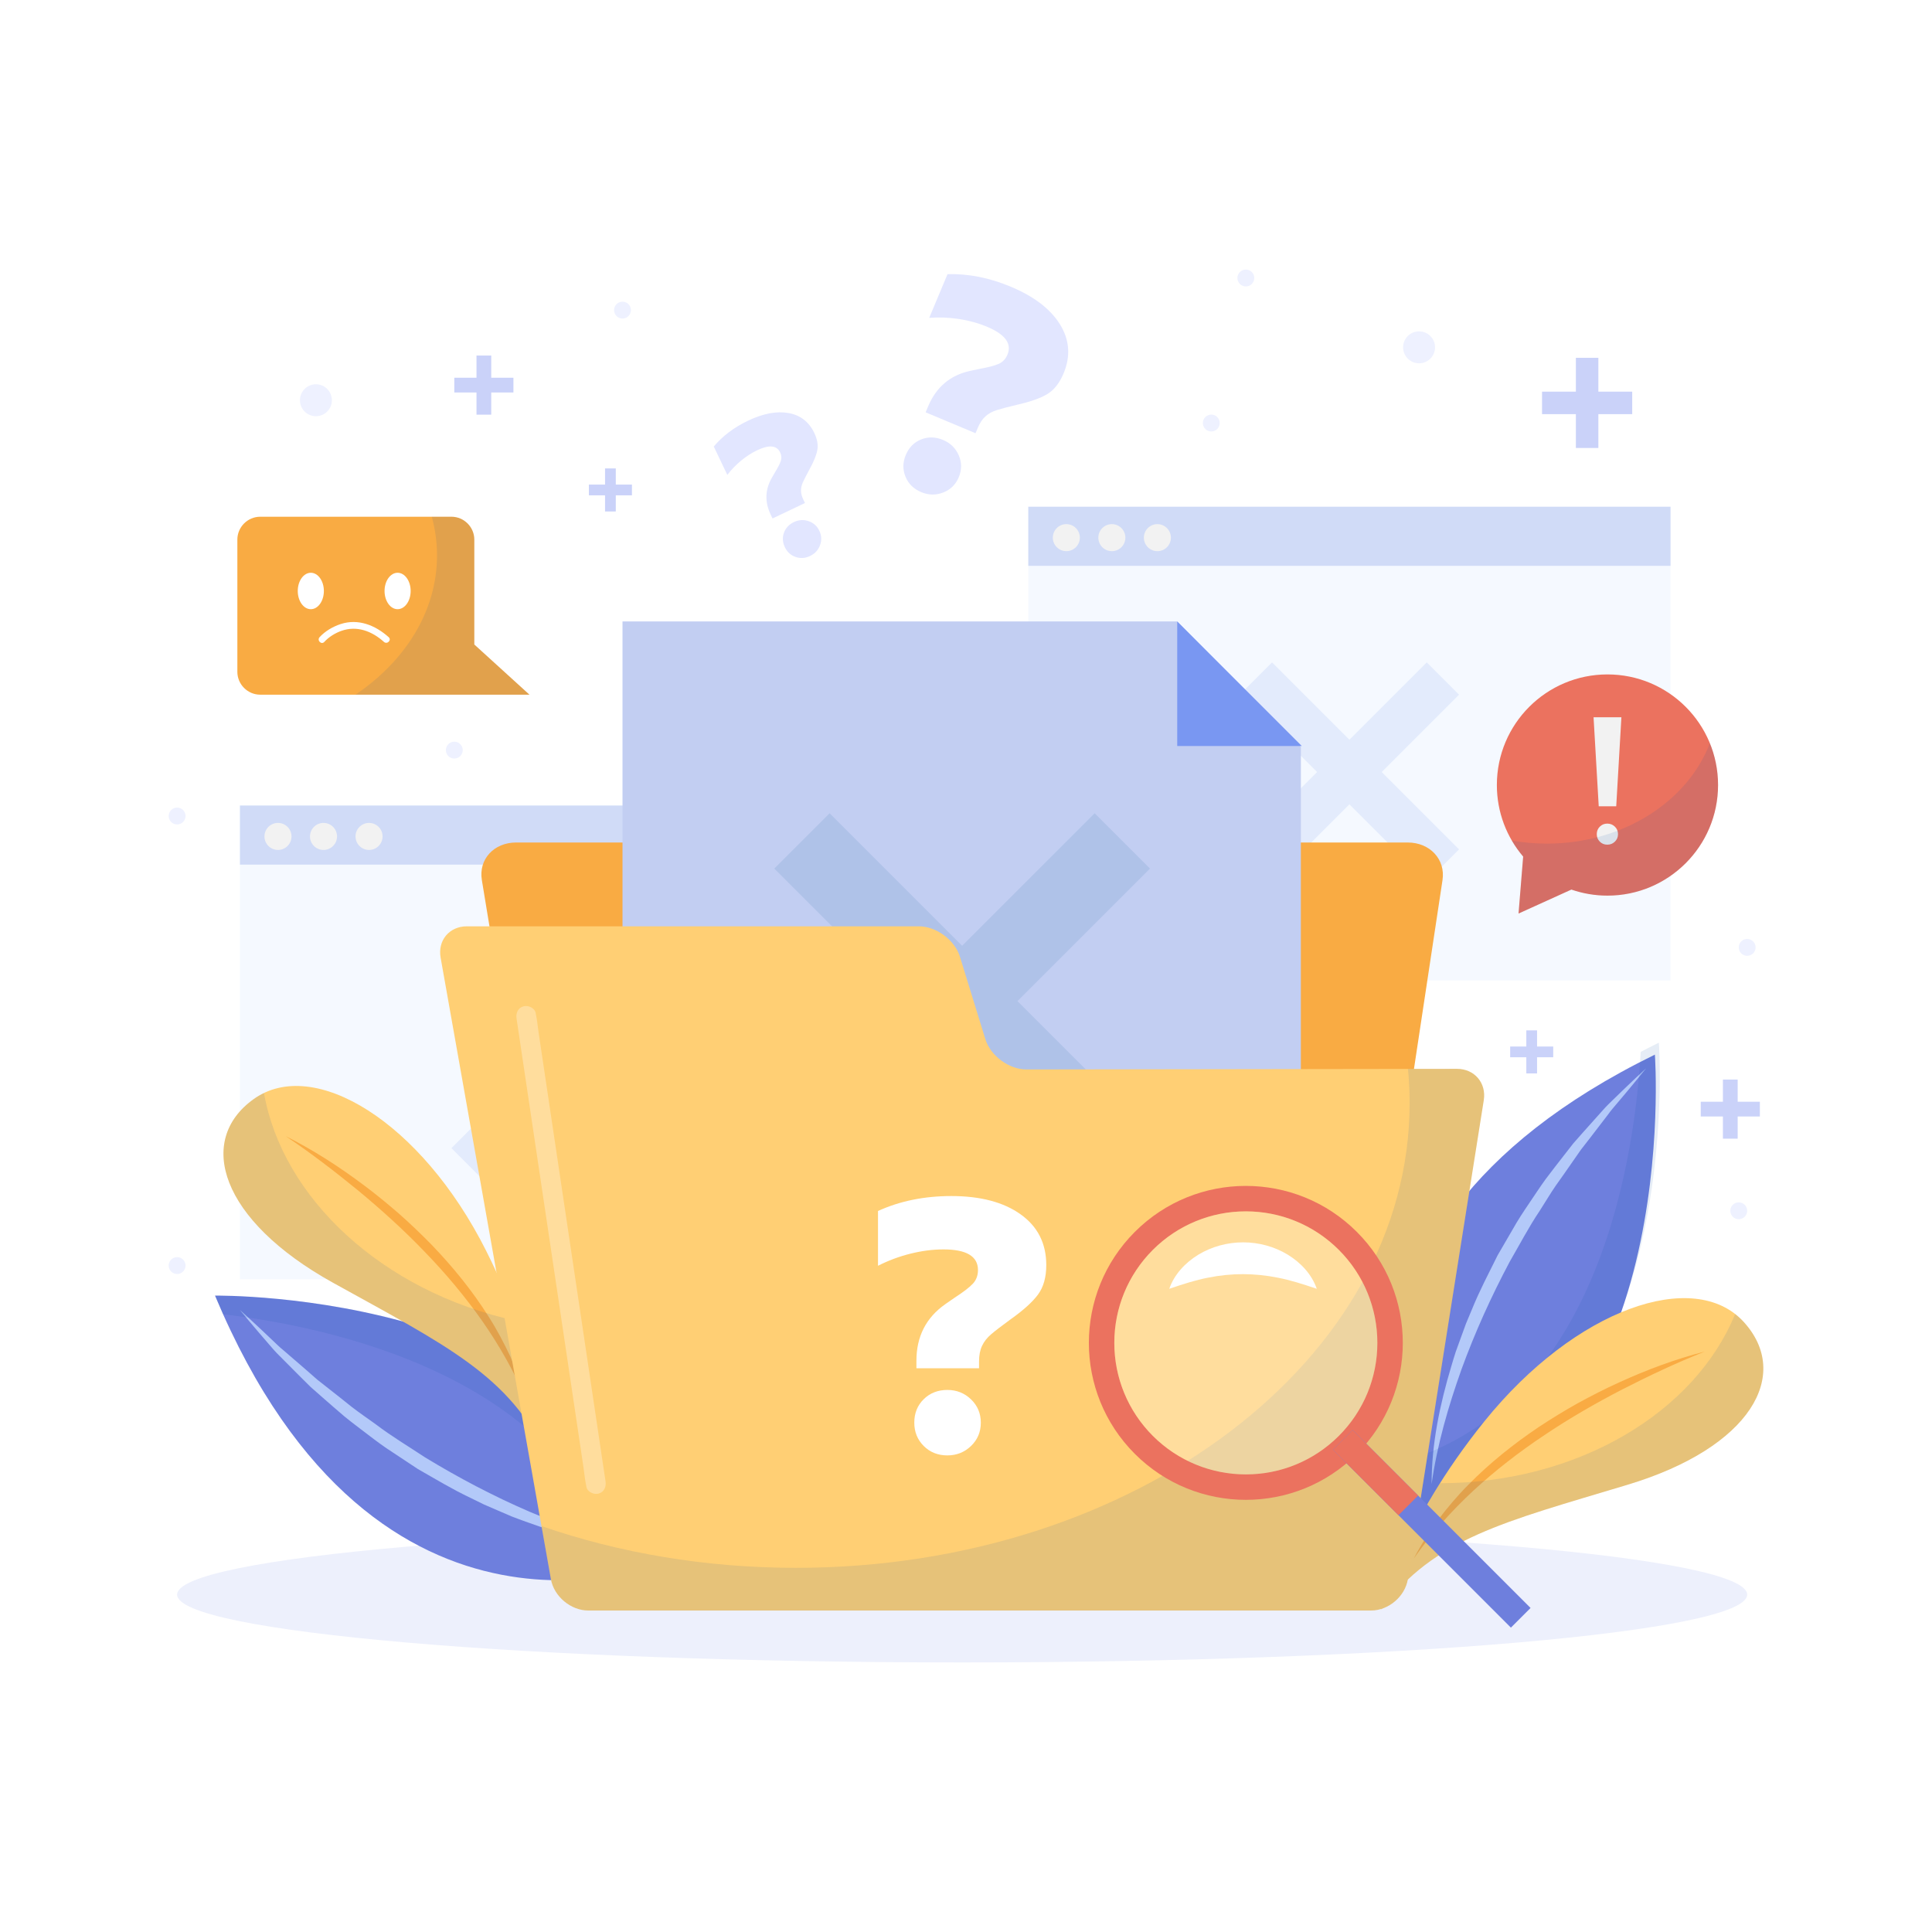
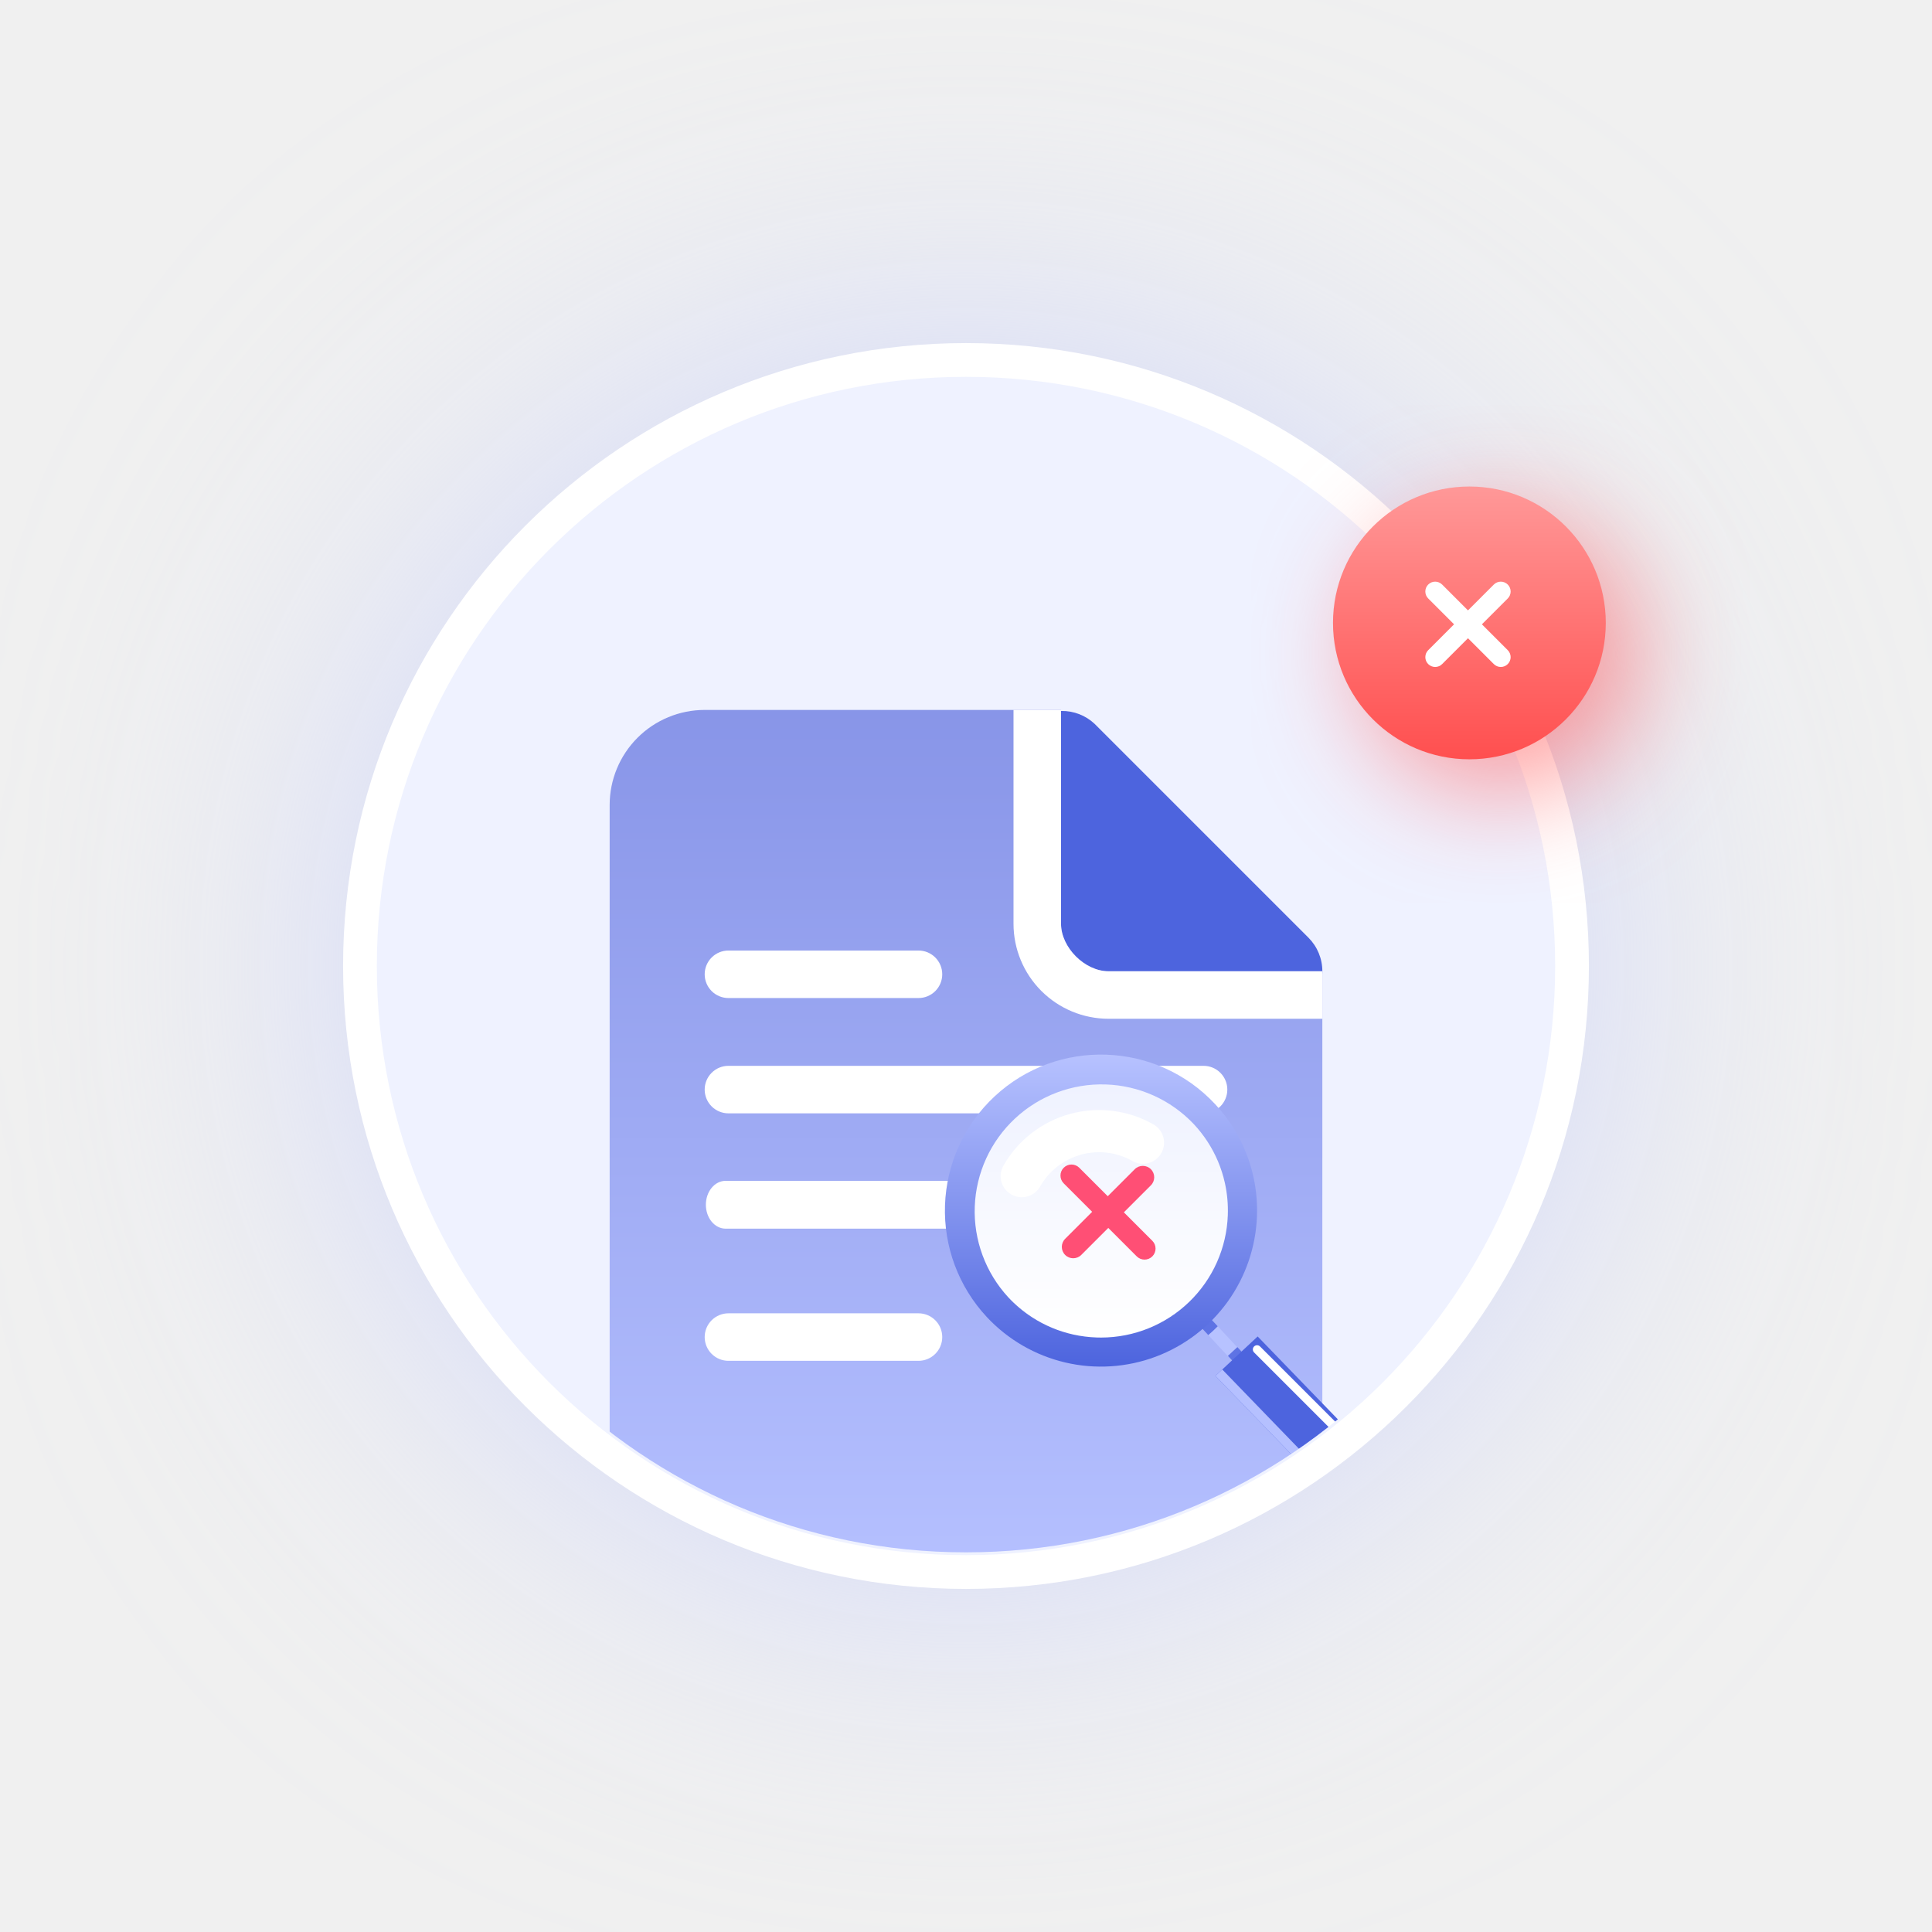
- <svg xmlns="http://www.w3.org/2000/svg" version="1.1" x="0px" y="0px" viewBox="0 0 500 500" style="enable-background:new 0 0 500 500;" xml:space="preserve">
-   <g id="BACKGROUND">
-     <rect style="fill:#FFFFFF;" width="500" height="500" />
+ <svg xmlns="http://www.w3.org/2000/svg" width="687" height="687" viewBox="0 0 687 687" fill="none">
+   <g filter="url(#filter0_f_104_245)">
+     <circle cx="343.5" cy="343.5" r="193.5" fill="#C1CBFF" />
  </g>
-   <g id="OBJECTS">
-     <g>
-       <g>
-         <g>
-           <rect x="62.099" y="208.47" style="fill:#F5F9FF;" width="166.199" height="122.601" />
-           <rect x="62.099" y="208.47" style="fill:#D0DBF7;" width="166.199" height="15.292" />
-         </g>
-         <g>
-           <path style="fill:#F2F2F2;" d="M75.441,216.468c0,1.933-1.567,3.499-3.499,3.499c-1.933,0-3.499-1.567-3.499-3.499      s1.567-3.499,3.499-3.499C73.874,212.969,75.441,214.536,75.441,216.468z" />
-           <path style="fill:#F2F2F2;" d="M87.224,216.468c0,1.933-1.567,3.499-3.499,3.499s-3.499-1.567-3.499-3.499      s1.567-3.499,3.499-3.499S87.224,214.536,87.224,216.468z" />
-           <path style="fill:#F2F2F2;" d="M99.007,216.468c0,1.933-1.567,3.499-3.499,3.499c-1.933,0-3.499-1.567-3.499-3.499      s1.567-3.499,3.499-3.499C97.441,212.969,99.007,214.536,99.007,216.468z" />
-         </g>
-         <polygon style="fill:#E3EBFC;" points="173.573,257.108 165.217,248.753 145.199,268.77 125.18,248.753 116.824,257.108      136.843,277.126 116.824,297.143 125.18,305.499 145.199,285.481 165.217,305.499 173.573,297.143 153.554,277.126    " />
-       </g>
-       <g>
-         <g>
-           <rect x="266.123" y="131.145" style="fill:#F5F9FF;" width="166.199" height="122.601" />
-           <rect x="266.123" y="131.145" style="fill:#D0DBF7;" width="166.199" height="15.292" />
-         </g>
-         <g>
-           <path style="fill:#F2F2F2;" d="M279.465,139.143c0,1.933-1.567,3.499-3.499,3.499c-1.933,0-3.499-1.567-3.499-3.499      s1.567-3.499,3.499-3.499C277.898,135.644,279.465,137.21,279.465,139.143z" />
-           <path style="fill:#F2F2F2;" d="M291.248,139.143c0,1.933-1.567,3.499-3.499,3.499c-1.933,0-3.499-1.567-3.499-3.499      s1.567-3.499,3.499-3.499C289.681,135.644,291.248,137.21,291.248,139.143z" />
-           <path style="fill:#F2F2F2;" d="M303.031,139.143c0,1.933-1.567,3.499-3.499,3.499c-1.933,0-3.499-1.567-3.499-3.499      s1.567-3.499,3.499-3.499C301.464,135.644,303.031,137.21,303.031,139.143z" />
-         </g>
-         <polygon style="fill:#E3EBFC;" points="377.596,179.783 369.241,171.427 349.222,191.445 329.203,171.427 320.848,179.783      340.866,199.8 320.848,219.818 329.203,228.173 349.222,208.156 369.241,228.173 377.596,219.818 357.578,199.8    " />
-       </g>
+   <circle cx="343.5" cy="343.5" r="215.5" fill="#EFF2FF" stroke="white" stroke-width="12" />
+   <mask id="mask0_104_245" style="mask-type:alpha" maskUnits="userSpaceOnUse" x="135" y="135" width="417" height="417">
+     <circle cx="343.5" cy="343.5" r="208.5" fill="white" />
+   </mask>
+   <g mask="url(#mask0_104_245)">
+     <mask id="mask1_104_245" style="mask-type:luminance" maskUnits="userSpaceOnUse" x="183" y="244" width="321" height="321">
+       <path d="M183 244H504V565H183V244Z" fill="white" />
+     </mask>
+     <g mask="url(#mask1_104_245)">
+       <path d="M465.269 333.424L389.242 257.398C386.043 254.388 381.797 252.742 377.404 252.809C373.012 252.876 368.818 254.65 365.711 257.756C362.605 260.862 360.829 265.055 360.76 269.447C360.692 273.84 362.336 278.086 365.345 281.287L332.746 313.885L408.773 389.912L441.371 357.313C444.539 360.482 448.836 362.263 453.317 362.264C455.536 362.264 457.733 361.828 459.783 360.979C461.833 360.13 463.695 358.886 465.265 357.317C466.834 355.749 468.079 353.887 468.928 351.837C469.777 349.787 470.215 347.59 470.215 345.372C470.216 343.153 469.779 340.956 468.93 338.906C468.082 336.856 466.837 334.993 465.269 333.424Z" fill="#4D64DE" />
+       <path d="M377.289 252.447H250.579C241.617 252.447 233.023 256.007 226.686 262.344C220.349 268.681 216.789 277.275 216.789 286.237V522.763C216.789 531.725 220.349 540.319 226.686 546.656C233.023 552.993 241.617 556.553 250.579 556.553H436.421C445.383 556.553 453.977 552.993 460.314 546.656C466.651 540.319 470.211 531.725 470.211 522.763V345.369H394.184C385.737 345.369 377.289 336.921 377.289 328.474V252.447Z" fill="url(#paint0_linear_104_245)" />
+       <path d="M377.289 252.448H360.395V328.474C360.395 337.435 363.955 346.03 370.291 352.367C376.628 358.703 385.223 362.263 394.184 362.263H470.21V345.369H394.184C385.737 345.369 377.289 336.921 377.289 328.474V252.448Z" fill="white" />
+       <path d="M335.053 346.447C335.053 348.688 334.163 350.836 332.578 352.421C330.994 354.005 328.846 354.895 326.605 354.895H259.026C256.786 354.895 254.637 354.005 253.053 352.421C251.469 350.836 250.579 348.688 250.579 346.447C250.579 344.207 251.469 342.058 253.053 340.474C254.637 338.89 256.786 338 259.026 338H326.605C328.846 338 330.994 338.89 332.578 340.474C334.163 342.058 335.053 344.207 335.053 346.447Z" fill="white" />
+       <path d="M335.053 475.447C335.053 477.688 334.163 479.836 332.578 481.421C330.994 483.005 328.846 483.895 326.605 483.895H259.026C256.786 483.895 254.637 483.005 253.053 481.421C251.469 479.836 250.579 477.688 250.579 475.447C250.579 473.207 251.469 471.058 253.053 469.474C254.637 467.89 256.786 467 259.026 467H326.605C328.846 467 330.994 467.89 332.578 469.474C334.163 471.058 335.053 473.207 335.053 475.447Z" fill="white" />
+       <path d="M436.421 387.447C436.421 389.688 435.531 391.836 433.947 393.421C432.363 395.005 430.214 395.895 427.974 395.895H259.026C256.786 395.895 254.637 395.005 253.053 393.421C251.469 391.836 250.579 389.688 250.579 387.447C250.579 385.207 251.469 383.058 253.053 381.474C254.637 379.89 256.786 379 259.026 379H427.974C430.214 379 432.363 379.89 433.947 381.474C435.531 383.058 436.421 385.207 436.421 387.447Z" fill="white" />
+       <path d="M405 428.395C405 430.649 404.262 432.811 402.95 434.405C401.637 435.999 399.857 436.895 398 436.895H258C256.143 436.895 254.363 435.999 253.05 434.405C251.737 432.811 251 430.649 251 428.395C251 426.14 251.737 423.978 253.05 422.384C254.363 420.79 256.143 419.895 258 419.895H398C399.857 419.895 401.637 420.79 402.95 422.384C404.262 423.978 405 426.14 405 428.395Z" fill="white" />
    </g>
-     <ellipse style="fill:#EDF0FC;" cx="249.001" cy="412.683" rx="203.165" ry="17.555" />
-     <g>
-       <g>
-         <path style="fill:#E2E6FF;" d="M199.452,133.181c-1.547-3.243-1.465-6.385,0.245-9.426l0.831-1.449     c0.813-1.324,1.332-2.342,1.558-3.055c0.225-0.712,0.165-1.435-0.184-2.166c-0.88-1.844-2.863-2.03-5.946-0.559     c-1.43,0.682-2.818,1.579-4.162,2.688c-1.343,1.109-2.532,2.34-3.566,3.691l-3.503-7.343c2.287-2.73,5.244-4.96,8.868-6.689     c3.91-1.866,7.401-2.526,10.47-1.98c3.07,0.546,5.295,2.264,6.675,5.157c0.774,1.621,1.034,3.107,0.781,4.457     c-0.254,1.351-0.96,3.063-2.116,5.136c-0.766,1.42-1.311,2.489-1.631,3.208c-0.32,0.719-0.48,1.428-0.476,2.129     c0.003,0.702,0.201,1.466,0.595,2.291l0.433,0.907l-8.393,4.004L199.452,133.181z M205.879,144.135     c-1.245-0.44-2.163-1.281-2.755-2.52c-0.606-1.271-0.686-2.521-0.237-3.75c0.447-1.228,1.308-2.146,2.579-2.752     c1.24-0.592,2.498-0.675,3.774-0.25c1.276,0.427,2.21,1.258,2.801,2.498c0.592,1.24,0.651,2.49,0.179,3.749     c-0.473,1.259-1.329,2.185-2.569,2.776C208.381,144.492,207.122,144.576,205.879,144.135z" />
-       </g>
-       <g>
-         <path style="fill:#E2E6FF;" d="M240.199,105.171c2.09-4.99,5.7-8.049,10.83-9.179l2.461-0.521     c2.301-0.415,3.966-0.854,4.993-1.315c1.025-0.461,1.776-1.254,2.248-2.379c1.188-2.837-0.592-5.25-5.336-7.238     c-2.201-0.922-4.599-1.581-7.193-1.977c-2.592-0.397-5.168-0.496-7.721-0.303l4.733-11.299c5.36-0.17,10.829,0.914,16.405,3.25     c6.017,2.52,10.259,5.778,12.725,9.771c2.467,3.995,2.768,8.217,0.904,12.668c-1.045,2.495-2.452,4.277-4.222,5.347     c-1.772,1.069-4.402,1.994-7.89,2.775c-2.364,0.563-4.11,1.025-5.239,1.386c-1.128,0.362-2.085,0.894-2.869,1.601     c-0.786,0.707-1.444,1.696-1.976,2.966l-0.584,1.395l-12.914-5.409L240.199,105.171z M234.344,123.374     c-0.755-1.839-0.731-3.713,0.068-5.621c0.819-1.956,2.143-3.299,3.974-4.028c1.827-0.73,3.721-0.684,5.677,0.135     c1.908,0.799,3.263,2.129,4.066,3.988c0.8,1.86,0.803,3.744,0.004,5.651s-2.144,3.228-4.031,3.961     c-1.888,0.732-3.786,0.699-5.694-0.1C236.452,126.542,235.095,125.212,234.344,123.374z" />
-       </g>
-     </g>
-     <g>
-       <polygon style="fill:#CAD2F9;" points="449.708,285.13 449.708,279.389 445.891,279.389 445.891,285.13 440.15,285.13     440.15,288.947 445.891,288.947 445.891,294.688 449.708,294.688 449.708,288.947 455.45,288.947 455.45,285.13   " />
-       <polygon style="fill:#CAD2F9;" points="413.658,101.36 413.658,92.604 407.837,92.604 407.837,101.36 399.081,101.36     399.081,107.181 407.837,107.181 407.837,115.937 413.658,115.937 413.658,107.181 422.415,107.181 422.415,101.36   " />
-       <polygon style="fill:#CAD2F9;" points="397.791,270.839 397.791,266.658 395.011,266.658 395.011,270.839 390.83,270.839     390.83,273.619 395.011,273.619 395.011,277.8 397.791,277.8 397.791,273.619 401.972,273.619 401.972,270.839   " />
-       <polygon style="fill:#CAD2F9;" points="159.364,125.409 159.364,121.228 156.584,121.228 156.584,125.409 152.403,125.409     152.403,128.189 156.584,128.189 156.584,132.37 159.364,132.37 159.364,128.189 163.545,128.189 163.545,125.409   " />
-       <polygon style="fill:#CAD2F9;" points="127.133,97.758 127.133,92.016 123.316,92.016 123.316,97.758 117.575,97.758     117.575,101.574 123.316,101.574 123.316,107.315 127.133,107.315 127.133,101.574 132.875,101.574 132.875,97.758   " />
-     </g>
-     <g>
-       <path style="fill:#EEF1FF;" d="M315.663,109.479c0,1.206-0.977,2.183-2.183,2.183c-1.206,0-2.183-0.978-2.183-2.183    c0-1.206,0.978-2.183,2.183-2.183C314.686,107.296,315.663,108.273,315.663,109.479z" />
-       <path style="fill:#EEF1FF;" d="M324.604,71.944c0,1.206-0.978,2.183-2.183,2.183c-1.206,0-2.183-0.978-2.183-2.183    c0-1.206,0.977-2.183,2.183-2.183C323.626,69.761,324.604,70.739,324.604,71.944z" />
-       <circle style="fill:#EEF1FF;" cx="367.255" cy="89.89" r="4.134" />
-       <path style="fill:#EEF1FF;" d="M454.349,245.183c0,1.206-0.977,2.183-2.183,2.183c-1.206,0-2.183-0.978-2.183-2.183    c0-1.206,0.977-2.183,2.183-2.183C453.372,242.999,454.349,243.977,454.349,245.183z" />
-       <path style="fill:#EEF1FF;" d="M452.166,313.347c0,1.206-0.978,2.183-2.183,2.183c-1.206,0-2.183-0.978-2.183-2.183    c0-1.206,0.977-2.183,2.183-2.183C451.189,311.164,452.166,312.141,452.166,313.347z" />
-       <path style="fill:#EEF1FF;" d="M119.758,194.127c0,1.206-0.978,2.183-2.183,2.183c-1.206,0-2.183-0.977-2.183-2.183    c0-1.206,0.977-2.183,2.183-2.183C118.781,191.944,119.758,192.921,119.758,194.127z" />
-       <circle style="fill:#EEF1FF;" cx="81.76" cy="103.581" r="4.134" />
-       <path style="fill:#EEF1FF;" d="M163.286,80.257c0,1.206-0.977,2.183-2.183,2.183c-1.206,0-2.183-0.977-2.183-2.183    c0-1.206,0.978-2.183,2.183-2.183C162.309,78.074,163.286,79.051,163.286,80.257z" />
-       <path style="fill:#EEF1FF;" d="M48.019,211.185c0,1.206-0.977,2.183-2.183,2.183c-1.206,0-2.183-0.978-2.183-2.183    c0-1.206,0.978-2.183,2.183-2.183C47.041,209.002,48.019,209.979,48.019,211.185z" />
-       <path style="fill:#EEF1FF;" d="M48.019,327.529c0,1.206-0.977,2.183-2.183,2.183c-1.206,0-2.183-0.977-2.183-2.183    c0-1.206,0.978-2.183,2.183-2.183C47.041,325.345,48.019,326.323,48.019,327.529z" />
-     </g>
-     <g>
-       <g>
-         <path style="fill:#6E7FDD;" d="M366.333,393.272c0,0-36.178-72.329,61.95-120.335     C428.283,272.937,435.805,376.005,366.333,393.272z" />
-         <path style="fill:#B3C9F9;" d="M370.5,384.057c-0.025-10.34,2.136-20.612,5.113-30.522c0.383-1.239,0.723-2.494,1.141-3.721     l1.327-3.657l1.334-3.658l1.506-3.588c1.939-4.821,4.374-9.408,6.673-14.062l3.912-6.727c1.261-2.269,2.693-4.431,4.146-6.578     c1.468-2.137,2.859-4.325,4.388-6.415c1.56-2.068,3.145-4.117,4.739-6.156l2.388-3.058l2.566-2.912l5.168-5.777     c0.846-0.974,1.789-1.862,2.713-2.764l2.781-2.695c1.858-1.79,3.734-3.558,5.621-5.306c-1.62,2.012-3.251,4.004-4.9,5.974     l-2.48,2.945c-0.828,0.978-1.674,1.941-2.421,2.987l-4.677,6.098l-2.356,3.026l-2.194,3.146     c-1.453,2.103-2.915,4.196-4.402,6.269c-1.439,2.106-2.738,4.307-4.113,6.454c-2.854,4.232-5.2,8.766-7.761,13.169     c-4.783,8.996-8.999,18.287-12.485,27.872C374.811,364.003,371.941,373.855,370.5,384.057z" />
-         <path style="opacity:0.1;fill:#0046A0;" d="M424.611,272.225c-1.375,24.869-9.897,90.98-61.358,105.952     c1.856,7.505,4.109,12.009,4.109,12.009c69.472-17.267,61.95-120.335,61.95-120.335     C427.708,270.635,426.144,271.427,424.611,272.225z" />
-       </g>
-       <g>
-         <g>
-           <path style="fill:#FFCF74;" d="M357.48,416.552c0,0,5.148-22.024,26.681-48.714c23.593-29.241,54.357-39.762,67.129-25.707      c12.396,13.641,1.865,32.489-30.067,42.119C389.292,393.881,371.239,398.03,357.48,416.552z" />
-           <path style="fill:#F9AB43;" d="M441.179,349.788c-7.306,2.89-14.383,6.242-21.334,9.791      c-6.929,3.591-13.694,7.481-20.149,11.826c-6.476,4.308-12.64,9.077-18.358,14.346c-5.697,5.292-10.918,11.111-15.43,17.554      c1.82-3.485,3.969-6.804,6.295-10.001c2.401-3.135,4.947-6.181,7.745-8.984c5.541-5.665,11.77-10.624,18.328-15.04      c3.305-2.172,6.673-4.245,10.124-6.169c3.47-1.886,6.979-3.7,10.576-5.32C426.145,354.51,433.558,351.741,441.179,349.788z" />
-         </g>
-         <path style="opacity:0.1;fill:#0046A0;" d="M451.29,342.131c-0.692-0.762-1.447-1.438-2.241-2.056     c-10.358,25.37-40.623,43.745-76.374,43.782c-11.973,18.938-15.195,32.695-15.195,32.695     c13.759-18.522,31.812-22.671,63.743-32.302C453.155,374.619,463.687,355.772,451.29,342.131z" />
-       </g>
-       <g>
-         <path style="fill:#6E7FDD;" d="M172.159,404.182c0,0-74.319,31.891-116.51-68.875C55.65,335.308,158.981,333.82,172.159,404.182z     " />
-         <path style="fill:#B3C9F9;" d="M166.224,400.691c-10.323-0.58-20.451-3.336-30.171-6.887c-1.214-0.454-2.447-0.867-3.648-1.356     l-3.573-1.539l-3.573-1.546l-3.494-1.713c-4.7-2.218-9.137-4.916-13.648-7.484l-6.487-4.298     c-2.191-1.391-4.266-2.947-6.325-4.523c-2.047-1.59-4.151-3.107-6.147-4.756c-1.973-1.678-3.926-3.38-5.868-5.09l-2.913-2.562     l-2.757-2.732l-5.465-5.496c-0.923-0.902-1.754-1.894-2.601-2.87l-2.528-2.934c-1.679-1.96-3.333-3.936-4.969-5.922     c1.914,1.735,3.808,3.48,5.677,5.241l2.795,2.647c0.928,0.884,1.839,1.784,2.841,2.591l5.815,5.025l2.883,2.529l3.012,2.374     c2.014,1.574,4.018,3.155,6.002,4.761c2.019,1.56,4.14,2.985,6.202,4.483c4.058,3.096,8.447,5.703,12.693,8.517     c8.701,5.3,17.73,10.052,27.095,14.092C146.457,395.215,156.125,398.657,166.224,400.691z" />
-         <path style="opacity:0.1;fill:#0046A0;" d="M57.745,340.139c24.747,2.825,90.247,15.195,102.186,67.444     c7.6-1.415,12.229-3.4,12.229-3.4c-13.179-70.362-116.51-68.875-116.51-68.875C56.339,336.955,57.038,338.562,57.745,340.139z" />
-       </g>
-       <g>
-         <g>
-           <path style="fill:#FFCF74;" d="M141.595,377.032c0,0-0.362-22.615-15.748-53.263c-16.858-33.578-44.693-50.381-60.154-39.354      c-15.007,10.704-8.709,31.355,20.455,47.536C115.313,348.133,132.075,356.015,141.595,377.032z" />
-           <path style="fill:#F9AB43;" d="M73.951,294.043c6.527,4.373,12.733,9.15,18.773,14.091c6.01,4.978,11.797,10.214,17.184,15.828      c5.416,5.583,10.429,11.551,14.899,17.912c4.446,6.379,8.315,13.173,11.359,20.426c-1.04-3.792-2.436-7.491-4.032-11.108      c-1.682-3.572-3.524-7.089-5.664-10.421c-4.214-6.71-9.25-12.877-14.723-18.583c-2.77-2.823-5.622-5.563-8.586-8.175      c-2.992-2.579-6.036-5.095-9.208-7.441C87.642,301.845,80.985,297.567,73.951,294.043z" />
-         </g>
-         <path style="opacity:0.1;fill:#0046A0;" d="M65.693,284.416c0.838-0.598,1.719-1.098,2.626-1.534     c4.744,26.989,30.426,51.362,65.357,58.977c7.686,21.046,7.919,35.173,7.919,35.173c-9.52-21.017-26.283-28.9-55.447-45.08     C56.984,315.771,50.687,295.12,65.693,284.416z" />
-       </g>
-     </g>
-     <g>
-       <path style="fill:#F9AB43;" d="M347.449,398.927c-0.809,5.35-6.185,9.728-11.947,9.728H165.008c-5.762,0-11.197-4.37-12.078-9.71    l-28.229-171.197c-0.881-5.34,3.114-9.71,8.876-9.71h230.736c5.762,0,9.815,4.378,9.007,9.728L347.449,398.927z" />
-       <g>
-         <polygon style="fill:#C2CEF2;" points="304.667,160.833 161.103,160.833 161.103,363.08 336.664,363.08 336.664,193.299    " />
-         <polygon style="fill:#7997F2;" points="304.667,160.833 336.899,193.064 304.667,193.064    " />
-         <polygon style="fill:#AFC2E8;" points="297.615,224.788 283.3,210.473 249.001,244.769 214.702,210.473 200.386,224.788      234.685,259.085 200.386,293.382 214.702,307.698 249.001,273.401 283.3,307.698 297.615,293.382 263.317,259.085    " />
-       </g>
-       <g>
-         <path style="fill:#FFCF74;" d="M265.661,276.779c-4.527,0.006-9.322-3.529-10.656-7.855l-6.577-21.331     c-1.334-4.326-6.129-7.865-10.656-7.865H120.822c-4.527,0-7.583,3.647-6.792,8.104l28.547,160.863     c0.791,4.457,5.142,8.104,9.669,8.104h202.588c4.527,0,8.81-3.658,9.519-8.129l19.645-123.934     c0.709-4.471-2.415-8.125-6.942-8.119L265.661,276.779z" />
-         <g>
-           <path style="fill:#FFFFFF;" d="M237.169,352.167c0-6.262,2.486-11.142,7.458-14.642l2.394-1.656      c2.271-1.472,3.852-2.685,4.743-3.636c0.889-0.951,1.336-2.133,1.336-3.545c0-3.56-2.979-5.341-8.933-5.341      c-2.762,0-5.616,0.369-8.563,1.106c-2.945,0.736-5.739,1.781-8.378,3.13v-14.179c5.646-2.578,11.97-3.867,18.967-3.867      c7.55,0,13.536,1.581,17.954,4.742c4.42,3.162,6.629,7.535,6.629,13.12c0,3.131-0.706,5.662-2.117,7.596      c-1.413,1.934-3.807,4.097-7.182,6.491c-2.271,1.658-3.93,2.932-4.973,3.822c-1.043,0.891-1.826,1.887-2.347,2.992      c-0.523,1.106-0.783,2.456-0.783,4.05v1.751h-16.206V352.167z M239.058,374.218c-1.628-1.626-2.441-3.637-2.441-6.031      c0-2.454,0.813-4.48,2.441-6.077c1.624-1.596,3.667-2.394,6.122-2.394c2.394,0,4.435,0.813,6.124,2.439      c1.686,1.628,2.532,3.637,2.532,6.031c0,2.394-0.845,4.405-2.532,6.031c-1.689,1.626-3.73,2.439-6.124,2.439      C242.725,376.657,240.682,375.844,239.058,374.218z" />
-         </g>
-         <path style="opacity:0.1;fill:#0046A0;" d="M377.055,276.616l-12.669,0.018c0.279,2.917,0.428,5.861,0.428,8.831     c0,66.435-71.104,120.291-158.814,120.291c-23.496,0-45.797-3.868-65.862-10.804l2.439,13.742     c0.791,4.457,5.142,8.104,9.669,8.104h202.588c4.527,0,8.81-3.658,9.519-8.129l19.645-123.934     C384.706,280.264,381.582,276.611,377.055,276.616z" />
-       </g>
-       <g style="opacity:0.3;">
-         <path style="fill:#FFFFFF;" d="M133.686,263.602c0.602,4.038,1.204,8.076,1.807,12.114c1.433,9.609,2.866,19.217,4.299,28.826     c1.745,11.702,3.49,23.403,5.235,35.104c1.498,10.046,2.996,20.091,4.494,30.137c0.498,3.338,0.995,6.675,1.493,10.013     c0.234,1.567,0.367,3.193,0.707,4.742c0.015,0.066,0.02,0.135,0.03,0.202c0.205,1.375,1.941,2.133,3.164,1.796     c1.473-0.405,2.002-1.785,1.796-3.164c-0.602-4.038-1.204-8.076-1.807-12.114c-1.433-9.609-2.866-19.217-4.299-28.826     c-1.745-11.701-3.49-23.403-5.235-35.104c-1.498-10.046-2.996-20.091-4.494-30.137c-0.498-3.338-0.995-6.675-1.493-10.013     c-0.234-1.567-0.367-3.193-0.707-4.742c-0.015-0.066-0.02-0.135-0.03-0.202c-0.205-1.375-1.941-2.133-3.164-1.796     C134.01,260.843,133.48,262.223,133.686,263.602L133.686,263.602z" />
-       </g>
-     </g>
-     <g>
-       <path style="fill:#EB725F;" d="M416.009,174.54c-15.808,0-28.623,12.815-28.623,28.623c0,7.065,2.565,13.528,6.807,18.52    l-1.196,14.738l13.676-6.2c2.927,1.01,6.066,1.566,9.336,1.566c15.808,0,28.623-12.815,28.623-28.623    S431.818,174.54,416.009,174.54z" />
-       <g>
-         <path style="fill:#F2F2F2;" d="M414.028,217.816c-0.523-0.524-0.785-1.17-0.785-1.94c0-0.77,0.262-1.416,0.785-1.94     c0.524-0.524,1.17-0.786,1.94-0.786c0.77,0,1.424,0.262,1.964,0.786c0.538,0.523,0.808,1.17,0.808,1.94     c0,0.77-0.271,1.417-0.808,1.94c-0.54,0.523-1.194,0.785-1.964,0.785C415.198,218.601,414.552,218.339,414.028,217.816z      M412.412,185.622h7.205l-1.339,23.049h-4.528L412.412,185.622z" />
-       </g>
-       <path style="opacity:0.1;fill:#0046A0;" d="M400.329,218.33c-3.107,0-6.138-0.273-9.064-0.788    c0.855,1.468,1.835,2.854,2.929,4.141l-1.196,14.738l13.676-6.2c2.927,1.01,6.066,1.566,9.336,1.566    c15.808,0,28.623-12.815,28.623-28.623c0-3.831-0.759-7.484-2.124-10.824C436.777,207.416,420.064,218.33,400.329,218.33z" />
-     </g>
-     <g>
-       <path style="fill:#F9AB43;" d="M122.749,166.797v-27.141c0-3.259-2.667-5.926-5.926-5.926H67.353    c-3.259,0-5.926,2.667-5.926,5.926v34.202c0,3.259,2.667,5.926,5.926,5.926h44.291h5.178h20.201L122.749,166.797z" />
-       <g>
-         <g>
-           <path style="fill:#FFFFFF;" d="M83.818,152.945c0,2.604-1.513,4.714-3.378,4.714c-1.866,0-3.379-2.111-3.379-4.714      c0-2.604,1.513-4.714,3.379-4.714C82.305,148.231,83.818,150.342,83.818,152.945z" />
-           <path style="fill:#FFFFFF;" d="M106.278,152.945c0,2.604-1.513,4.714-3.379,4.714c-1.866,0-3.378-2.111-3.378-4.714      c0-2.604,1.513-4.714,3.378-4.714C104.766,148.231,106.278,150.342,106.278,152.945z" />
-         </g>
-         <g>
-           <path style="fill:#FFFFFF;" d="M83.927,166.127c1.158-1.269,2.77-2.266,4.373-2.844c4.058-1.463,7.98,0.065,11.071,2.844      c0.825,0.742,2.052-0.477,1.222-1.222c-3.426-3.08-7.871-4.889-12.428-3.4c-1.999,0.653-4.029,1.832-5.46,3.4      C81.956,165.725,83.175,166.951,83.927,166.127L83.927,166.127z" />
-         </g>
-       </g>
-       <path style="opacity:0.1;fill:#0046A0;" d="M122.749,166.797v-27.141c0-3.259-2.667-5.926-5.926-5.926h-5.071    c0.88,3.224,1.353,6.566,1.353,9.996c0,14.417-8.191,27.327-21.113,36.059h19.653h5.178h20.201L122.749,166.797z" />
-     </g>
-     <g>
-       <g>
-         <g>
-           <path style="fill:#EB725F;" d="M293.696,318.81c-15.864,15.864-15.864,41.586,0,57.45c15.864,15.864,41.586,15.864,57.45,0      c15.864-15.864,15.864-41.586,0-57.45C335.281,302.946,309.56,302.946,293.696,318.81z M346.489,371.604      c-13.292,13.292-34.844,13.292-48.136,0c-13.292-13.293-13.292-34.844,0-48.136c13.293-13.293,34.844-13.293,48.136,0      C359.781,336.76,359.781,358.311,346.489,371.604z" />
-           <circle style="opacity:0.3;fill:#FFFFFF;" cx="322.421" cy="347.535" r="34.037" />
-         </g>
-         <g>
-           <g>
-             <rect x="366.938" y="363.084" transform="matrix(0.7071 -0.7071 0.7071 0.7071 -171.2415 377.8948)" style="fill:#6E7FDD;" width="7.202" height="65.14" />
-           </g>
-           <g>
-             <rect x="352.389" y="369.11" transform="matrix(0.7071 -0.7071 0.7071 0.7071 -165.2154 363.3506)" style="fill:#EB725F;" width="7.202" height="23.99" />
-           </g>
-         </g>
-       </g>
-       <path style="fill:#FFFFFF;" d="M302.604,333.539c1.292-3.725,4.122-6.738,7.526-8.83c3.426-2.077,7.494-3.192,11.563-3.191    c4.069-0.01,8.14,1.102,11.567,3.181c3.406,2.09,6.236,5.108,7.521,8.84c-3.722-1.257-6.869-2.252-9.996-2.86    c-3.101-0.629-6.094-0.917-9.093-0.932c-2.999,0.005-5.995,0.291-9.097,0.921C309.467,331.275,306.319,332.275,302.604,333.539z" />
-     </g>
+     <path d="M442.993 482.313L439.63 485.448L429.65 474.748L426.107 470.948L429.47 467.812L433.013 471.613L442.993 482.313Z" fill="#B7C2FF" />
+     <path d="M433.013 471.613C432.476 472.155 431.925 472.688 431.364 473.213C430.803 473.737 430.23 474.252 429.65 474.745L426.107 470.944L429.479 467.809L433.013 471.613ZM443.532 482.815C442.996 483.358 442.444 483.891 441.883 484.415C441.322 484.94 440.749 485.454 440.17 485.948L436.627 482.147L439.998 479.012L443.532 482.815Z" fill="#5E73E4" />
+     <path d="M446.965 432.407C446.575 443.374 442.944 453.979 436.531 462.883C430.118 471.787 421.209 478.591 410.931 482.435C400.653 486.279 389.467 486.991 378.784 484.481C368.102 481.971 358.403 476.352 350.912 468.333C340.873 457.568 335.522 443.256 336.034 428.545C336.546 413.835 342.88 399.93 353.643 389.889C376.018 369.016 411.211 370.239 432.084 392.62C437.072 397.938 440.956 404.193 443.511 411.023C446.065 417.852 447.239 425.121 446.965 432.407Z" fill="url(#paint1_linear_104_245)" />
+     <path d="M436.599 432.067C436.193 443.749 431.27 454.818 422.865 462.942C414.461 471.067 403.232 475.612 391.542 475.622C391.009 475.622 390.473 475.613 389.933 475.594C387.131 475.498 384.343 475.144 381.606 474.537C376.393 473.378 371.431 471.294 366.954 468.382C363.861 466.365 361.024 463.979 358.507 461.277C350.438 452.51 346.164 440.907 346.617 429C347.071 417.093 352.217 405.849 360.93 397.721C369.644 389.593 381.218 385.242 393.128 385.617C405.038 385.992 416.316 391.062 424.501 399.722C426.305 401.654 427.938 403.74 429.381 405.956C432.295 410.428 434.383 415.387 435.545 420.598C436.382 424.361 436.736 428.215 436.599 432.067Z" fill="url(#paint2_linear_104_245)" />
+     <path d="M406.426 406.339C399.134 402.2 390.496 401.126 382.412 403.354C374.328 405.582 367.459 410.929 363.316 418.219" stroke="white" stroke-width="15" stroke-linecap="round" stroke-linejoin="round" />
+     <path d="M484.454 528.764C482.556 530.54 480.053 531.527 477.453 531.522H477.088C475.743 531.48 474.419 531.172 473.193 530.615C471.968 530.058 470.864 529.265 469.947 528.279L432.191 489.246L447.21 475.229L484.96 514.241C486.814 516.236 487.802 518.885 487.707 521.607C487.612 524.329 486.443 526.903 484.454 528.764Z" fill="#4D64DE" />
+     <path d="M485.79 527.244C484.841 528.57 483.59 529.65 482.14 530.396C480.69 531.143 479.084 531.533 477.453 531.535H477.088C475.742 531.491 474.418 531.181 473.192 530.622C471.966 530.063 470.863 529.267 469.947 528.28L432.191 489.246L434.625 486.975L472.301 525.92C473.218 526.905 474.321 527.7 475.547 528.257C476.773 528.814 478.097 529.123 479.442 529.166H479.807C481.954 529.171 484.048 528.498 485.79 527.244Z" fill="#B5C0FF" />
+     <path d="M446.999 479.852L482.55 515.403" stroke="white" stroke-width="3" stroke-linecap="round" stroke-linejoin="round" />
  </g>
+   <g filter="url(#filter1_f_104_245)">
+     <circle cx="533.5" cy="232.5" r="48.5" fill="#FF7070" fill-opacity="0.7" />
+   </g>
+   <circle cx="522.5" cy="221.5" r="48.5" fill="url(#paint3_linear_104_245)" />
+   <path d="M535.435 208.565C535.904 209.034 536.167 209.67 536.167 210.333C536.167 210.996 535.904 211.632 535.435 212.101L525.536 222L535.435 231.9C535.904 232.368 536.167 233.004 536.167 233.667C536.167 234.33 535.904 234.966 535.435 235.435C534.966 235.904 534.33 236.167 533.667 236.167C533.004 236.167 532.368 235.904 531.899 235.435L522 225.536L512.101 235.435C511.632 235.904 510.996 236.167 510.333 236.167C509.67 236.167 509.034 235.904 508.565 235.435C508.096 234.966 507.833 234.33 507.833 233.667C507.833 233.004 508.096 232.368 508.565 231.9L518.464 222L508.565 212.101C508.096 211.632 507.833 210.996 507.833 210.333C507.833 209.67 508.096 209.034 508.565 208.565C509.034 208.096 509.67 207.833 510.333 207.833C510.996 207.833 511.632 208.096 512.101 208.565L522 218.464L531.899 208.565C532.368 208.096 533.004 207.833 533.667 207.833C534.33 207.833 534.966 208.096 535.435 208.565Z" fill="white" stroke="white" stroke-width="2" />
+   <path d="M409.242 415.758C410.824 417.34 410.825 419.906 409.242 421.489L399.637 431.094L409.759 441.216C411.289 442.746 411.289 445.228 409.758 446.759C408.228 448.289 405.746 448.289 404.216 446.759L394.094 436.637L384.489 446.242C382.906 447.825 380.34 447.824 378.758 446.242C377.176 444.659 377.176 442.094 378.758 440.512L388.363 430.906L378.241 420.784C376.711 419.254 376.711 416.773 378.241 415.242C379.772 413.712 382.254 413.711 383.784 415.241L393.906 425.363L403.512 415.758C405.094 414.176 407.659 414.176 409.242 415.758Z" fill="#FF4F75" />
+   <defs>
+     <filter id="filter0_f_104_245" x="0" y="0" width="687" height="687" filterUnits="userSpaceOnUse" color-interpolation-filters="sRGB">
+       <feFlood flood-opacity="0" result="BackgroundImageFix" />
+       <feBlend mode="normal" in="SourceGraphic" in2="BackgroundImageFix" result="shape" />
+       <feGaussianBlur stdDeviation="75" result="effect1_foregroundBlur_104_245" />
+     </filter>
+     <filter id="filter1_f_104_245" x="445" y="144" width="177" height="177" filterUnits="userSpaceOnUse" color-interpolation-filters="sRGB">
+       <feFlood flood-opacity="0" result="BackgroundImageFix" />
+       <feBlend mode="normal" in="SourceGraphic" in2="BackgroundImageFix" result="shape" />
+       <feGaussianBlur stdDeviation="20" result="effect1_foregroundBlur_104_245" />
+     </filter>
+     <linearGradient id="paint0_linear_104_245" x1="343.5" y1="556.553" x2="343.5" y2="252.447" gradientUnits="userSpaceOnUse">
+       <stop stop-color="#B5C0FF" />
+       <stop offset="1" stop-color="#8895E8" />
+     </linearGradient>
+     <linearGradient id="paint1_linear_104_245" x1="391.502" y1="375" x2="391.502" y2="485.953" gradientUnits="userSpaceOnUse">
+       <stop stop-color="#B7C2FF" />
+       <stop offset="1" stop-color="#4D64DE" />
+     </linearGradient>
+     <linearGradient id="paint2_linear_104_245" x1="391.606" y1="385.595" x2="391.606" y2="475.622" gradientUnits="userSpaceOnUse">
+       <stop stop-color="#EFF2FF" />
+       <stop offset="1" stop-color="white" />
+     </linearGradient>
+     <linearGradient id="paint3_linear_104_245" x1="522.5" y1="173" x2="522.5" y2="270" gradientUnits="userSpaceOnUse">
+       <stop stop-color="#FF9898" />
+       <stop offset="1" stop-color="#FF4F4F" />
+     </linearGradient>
+   </defs>
</svg>
